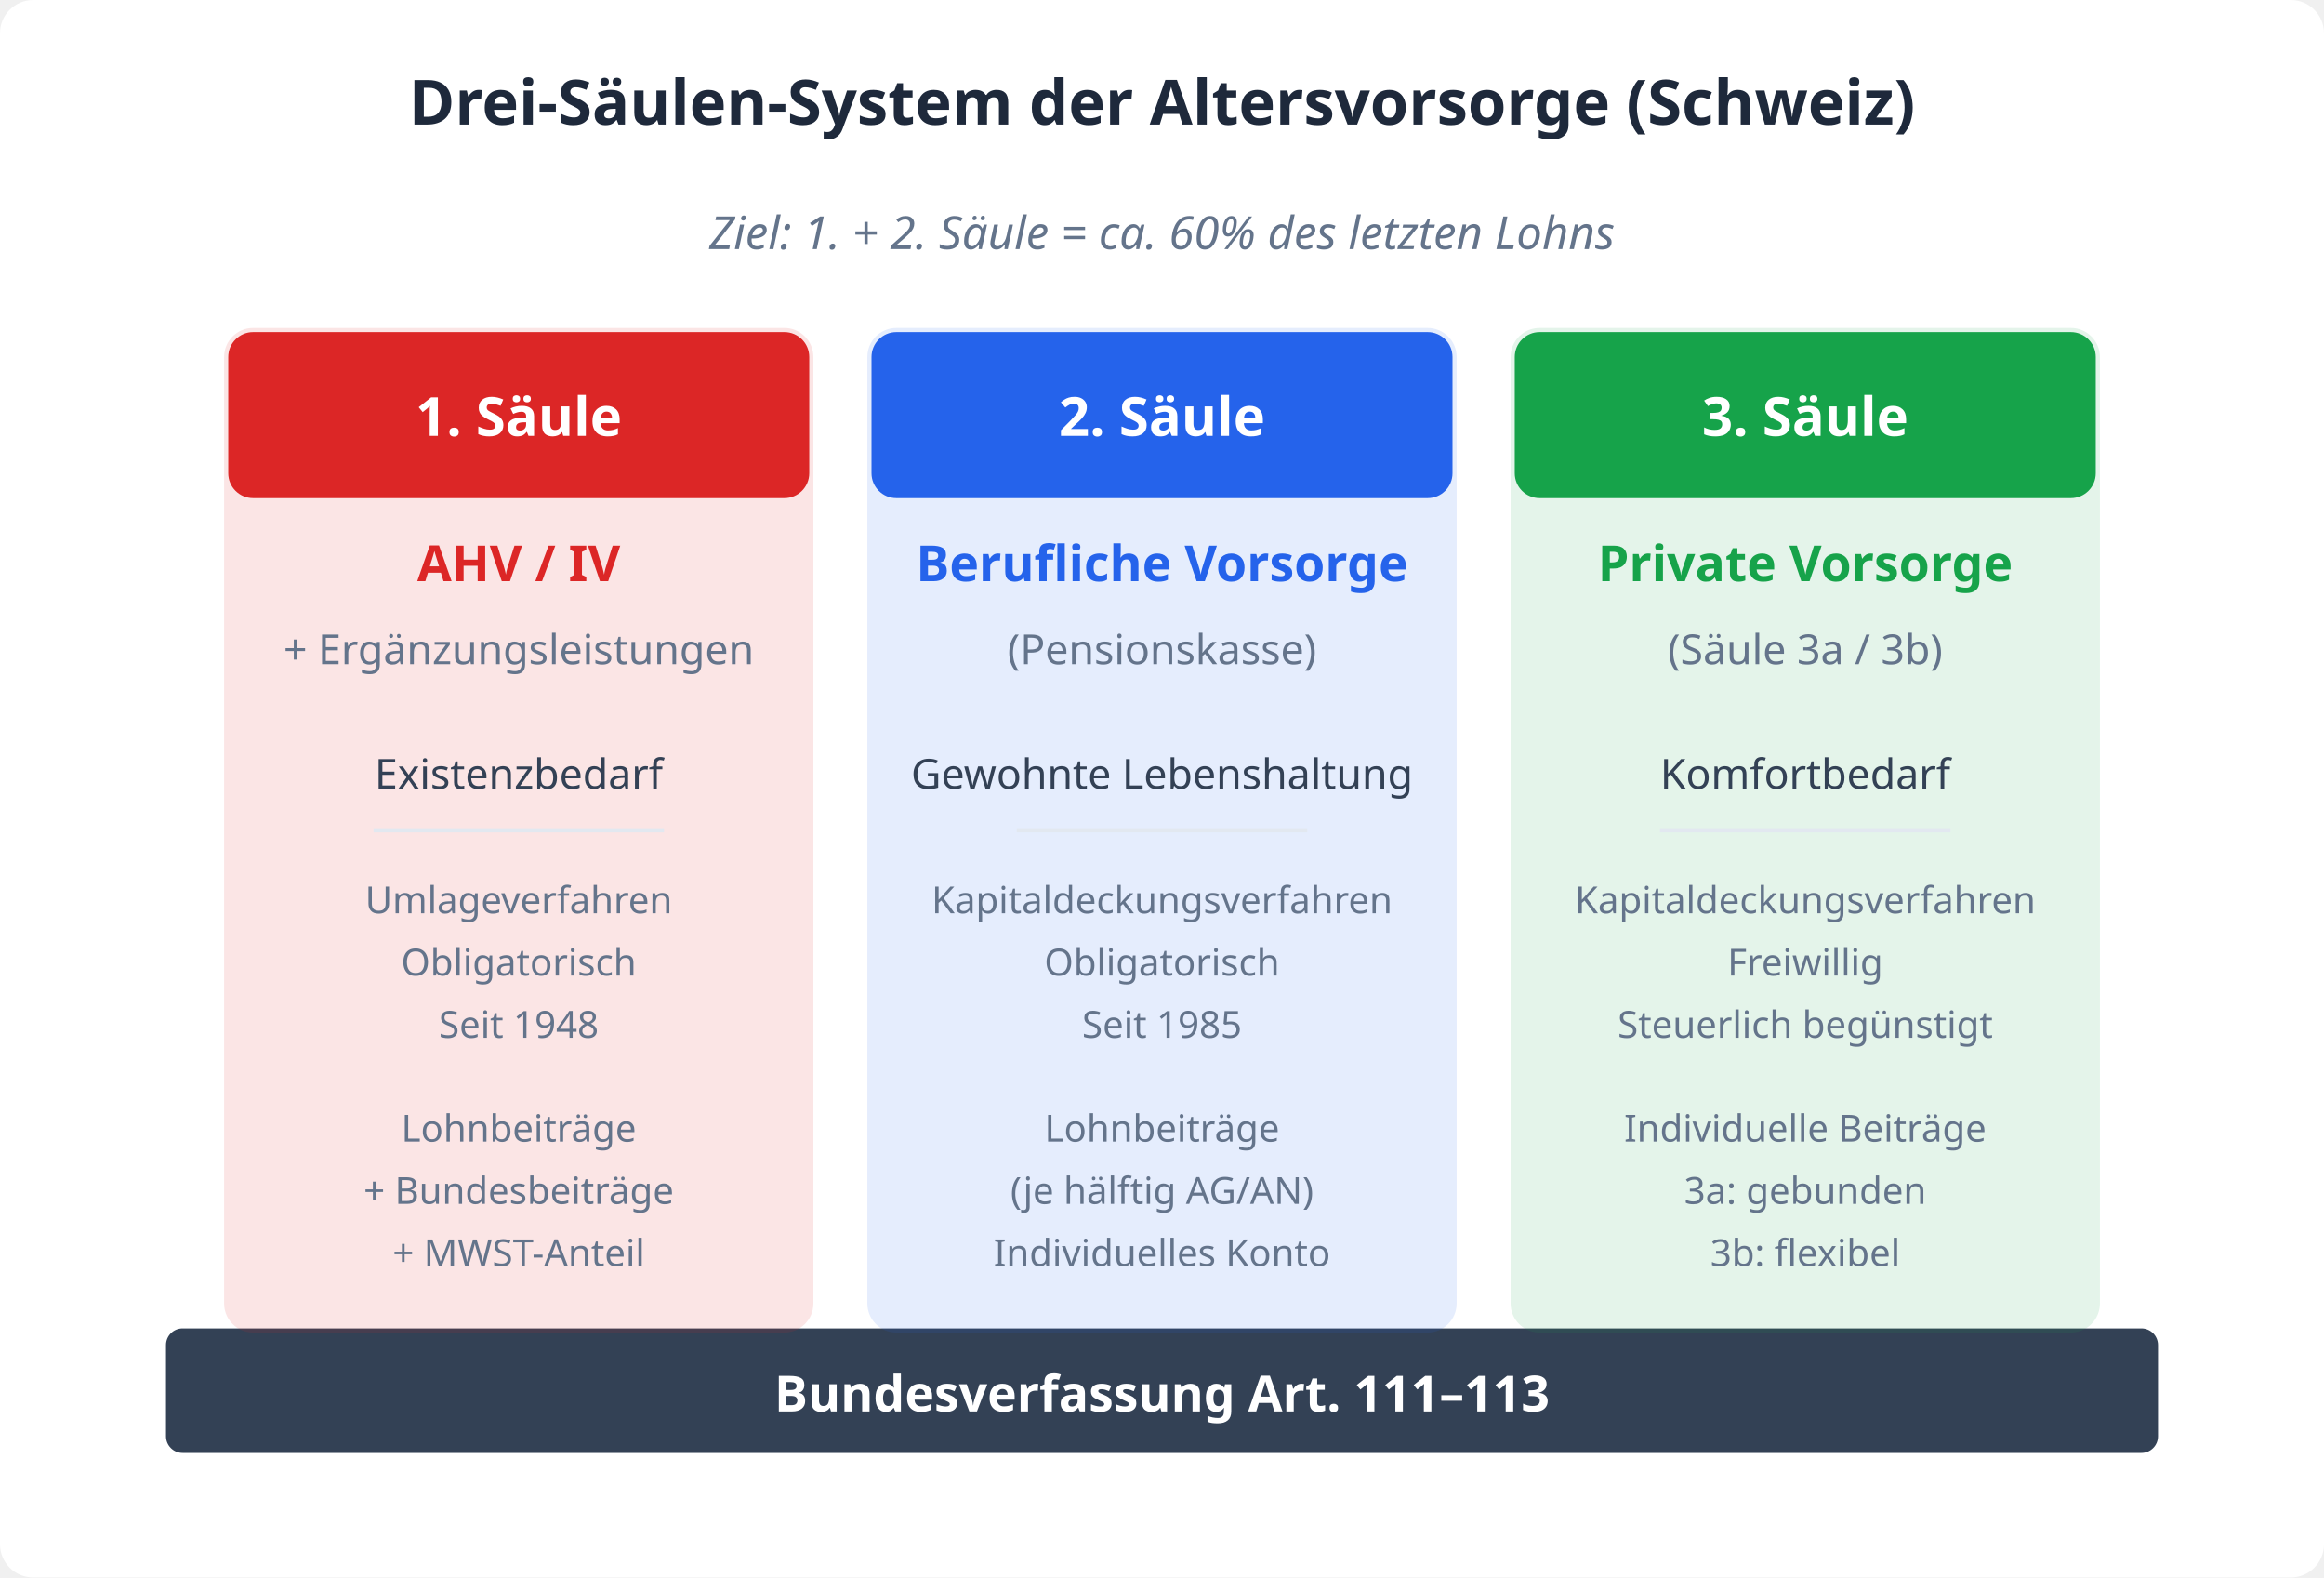
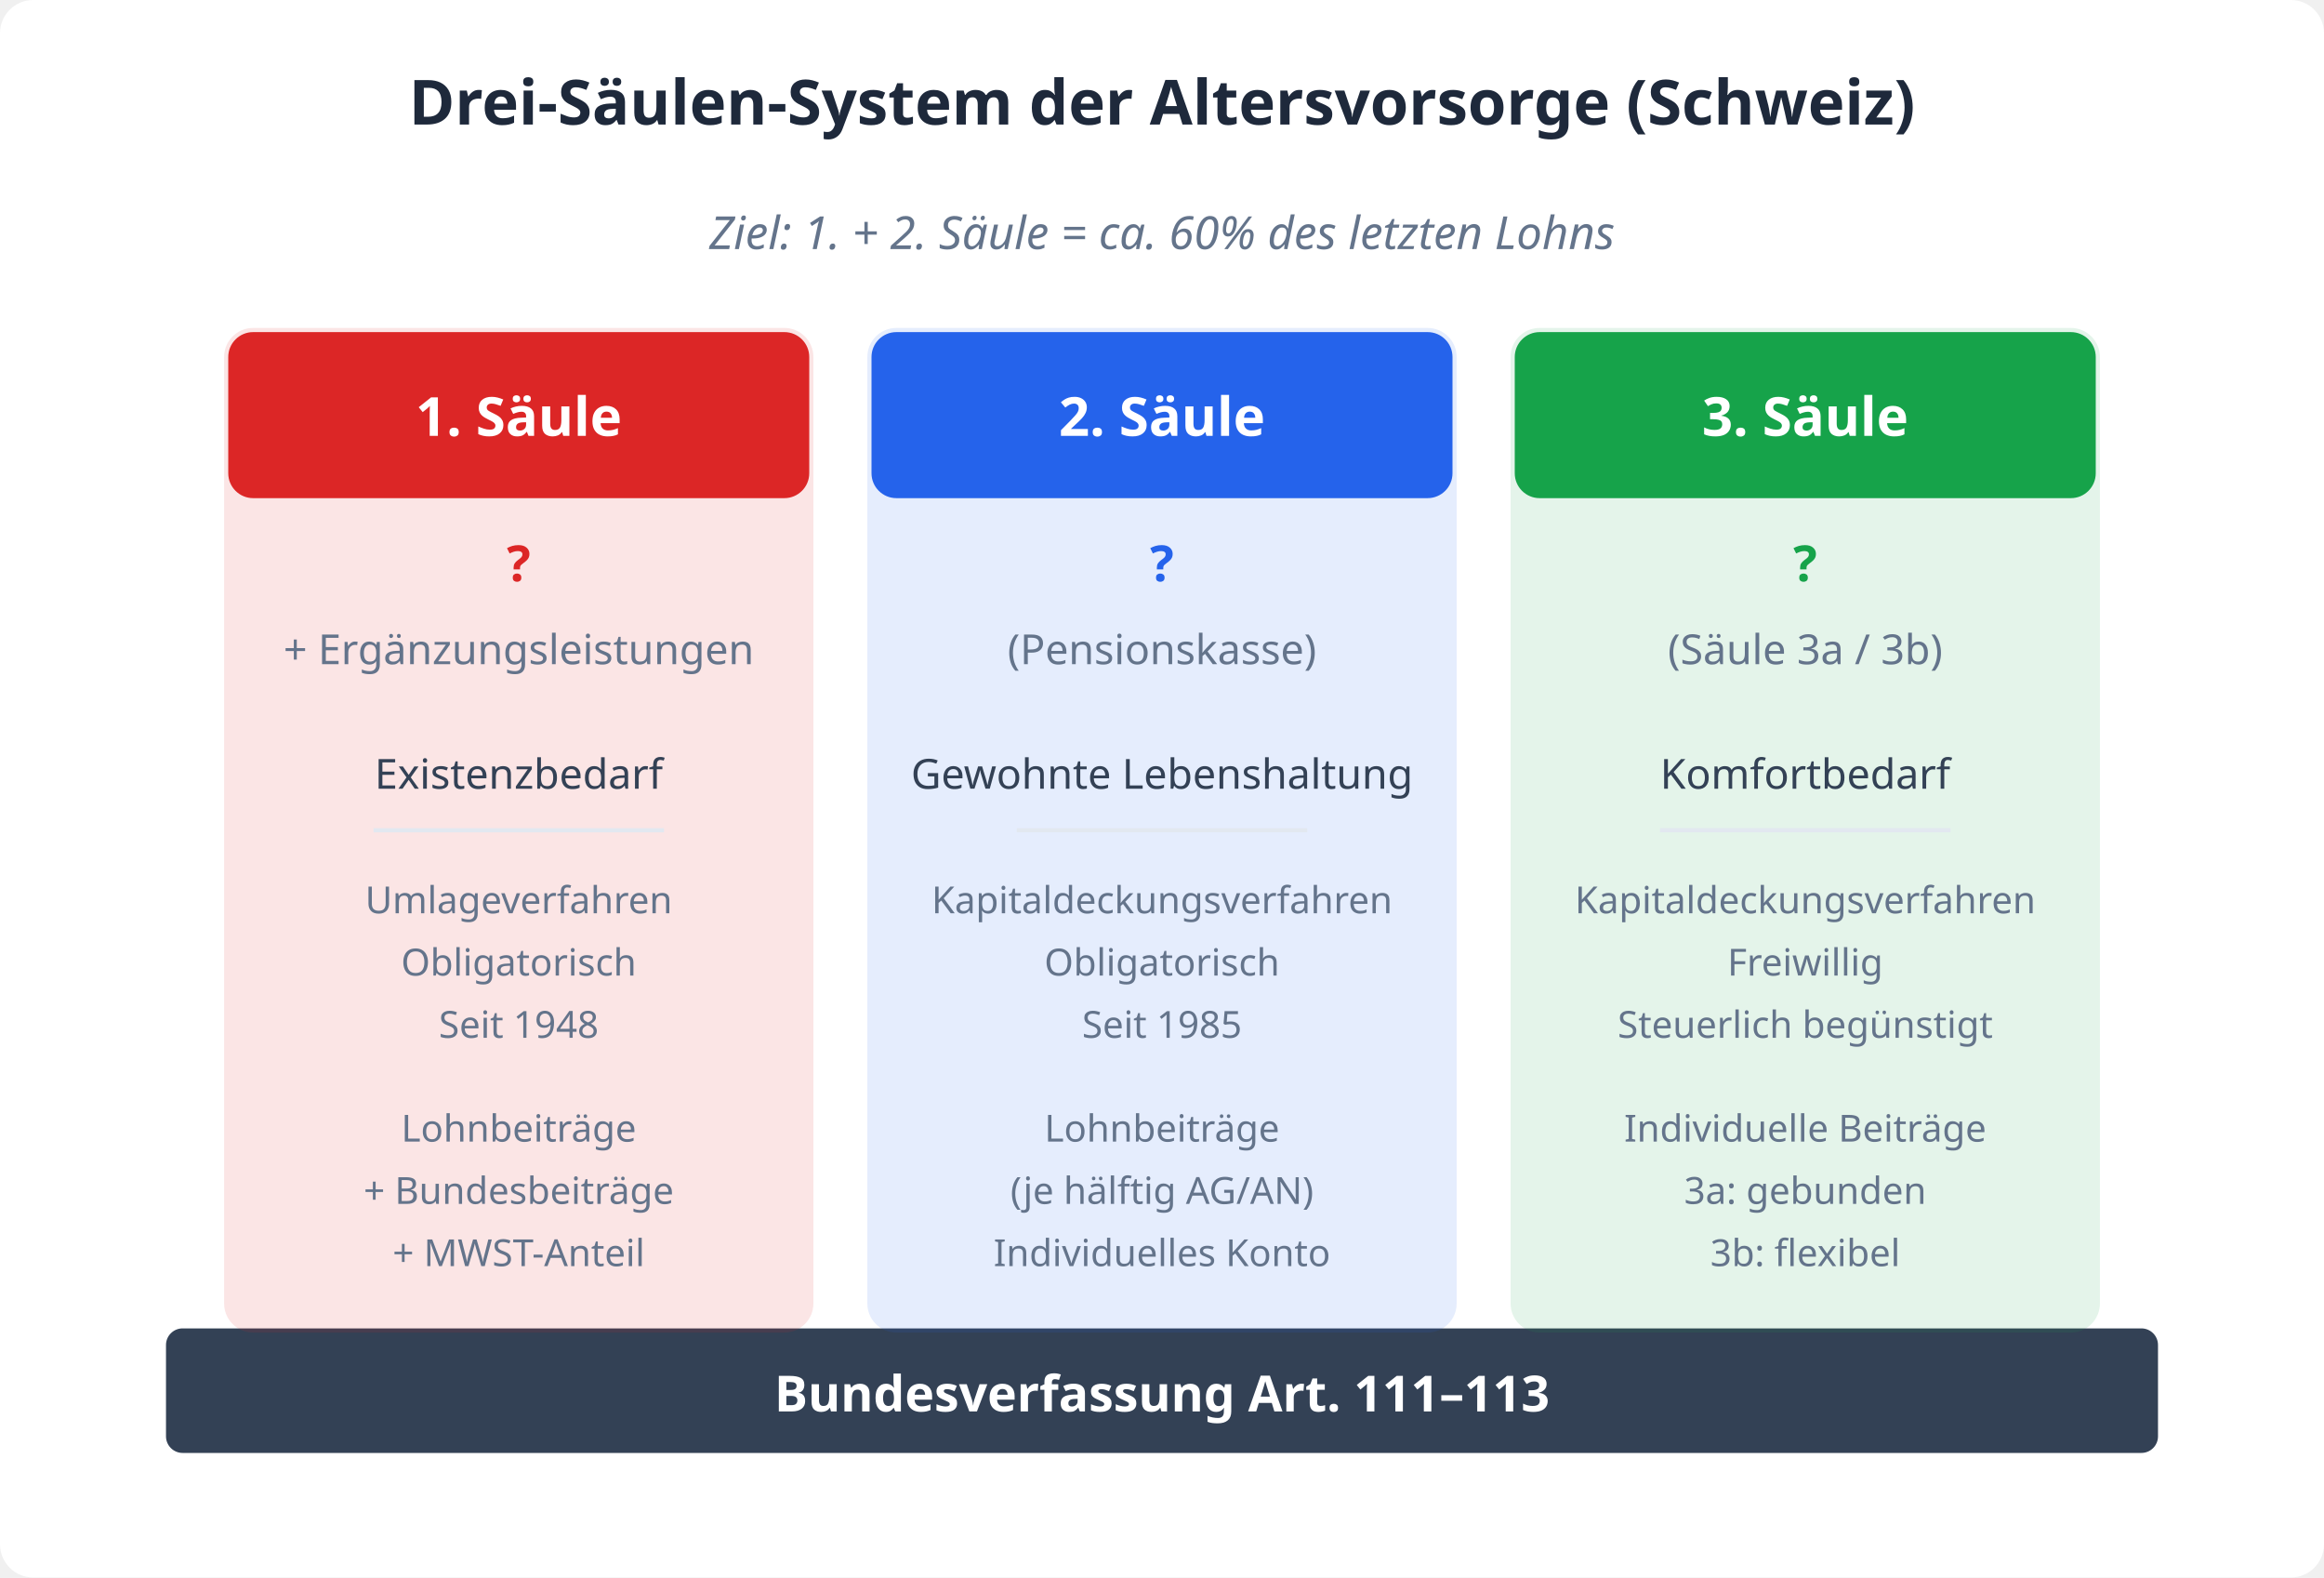
<svg xmlns="http://www.w3.org/2000/svg" viewBox="0 0 560 380" font-family="DM Sans, system-ui, sans-serif">
  <rect width="560" height="380" fill="#fff" rx="8" />
  <text x="280" y="30" text-anchor="middle" font-size="15" font-weight="700" fill="#1e293b">Drei-Säulen-System der Altersvorsorge (Schweiz)</text>
  <rect x="40" y="320" width="480" height="30" rx="4" fill="#334155" />
  <text x="280" y="340" text-anchor="middle" font-size="12" font-weight="600" fill="#fff">Bundesverfassung Art. 111–113</text>
  <rect x="55" y="80" width="140" height="240" rx="6" fill="#dc2626" opacity="0.12" stroke="#dc2626" stroke-width="2" />
  <rect x="55" y="80" width="140" height="40" rx="6" fill="#dc2626" />
  <text x="125" y="105" text-anchor="middle" font-size="13" font-weight="700" fill="#fff">1. Säule</text>
-   <text x="125" y="140" text-anchor="middle" font-size="12" font-weight="600" fill="#dc2626">AHV / IV</text>
+   <text x="125" y="140" text-anchor="middle" font-size="12" font-weight="600" fill="#dc2626">?</text>
  <text x="125" y="160" text-anchor="middle" font-size="10" fill="#64748b">+ Ergänzungsleistungen</text>
  <text x="125" y="190" text-anchor="middle" font-size="10" fill="#334155" font-weight="500">Existenzbedarf</text>
  <line x1="90" y1="200" x2="160" y2="200" stroke="#e2e8f0" stroke-width="1" />
  <text x="125" y="220" text-anchor="middle" font-size="9" fill="#64748b">Umlageverfahren</text>
  <text x="125" y="235" text-anchor="middle" font-size="9" fill="#64748b">Obligatorisch</text>
  <text x="125" y="250" text-anchor="middle" font-size="9" fill="#64748b">Seit 1948</text>
  <text x="125" y="275" text-anchor="middle" font-size="9" fill="#64748b">Lohnbeiträge</text>
  <text x="125" y="290" text-anchor="middle" font-size="9" fill="#64748b">+ Bundesbeiträge</text>
  <text x="125" y="305" text-anchor="middle" font-size="9" fill="#64748b">+ MWST-Anteil</text>
  <rect x="210" y="80" width="140" height="240" rx="6" fill="#2563eb" opacity="0.12" stroke="#2563eb" stroke-width="2" />
  <rect x="210" y="80" width="140" height="40" rx="6" fill="#2563eb" />
  <text x="280" y="105" text-anchor="middle" font-size="13" font-weight="700" fill="#fff">2. Säule</text>
-   <text x="280" y="140" text-anchor="middle" font-size="12" font-weight="600" fill="#2563eb">Berufliche Vorsorge</text>
+   <text x="280" y="140" text-anchor="middle" font-size="12" font-weight="600" fill="#2563eb">?</text>
  <text x="280" y="160" text-anchor="middle" font-size="10" fill="#64748b">(Pensionskasse)</text>
  <text x="280" y="190" text-anchor="middle" font-size="10" fill="#334155" font-weight="500">Gewohnte Lebenshaltung</text>
  <line x1="245" y1="200" x2="315" y2="200" stroke="#e2e8f0" stroke-width="1" />
  <text x="280" y="220" text-anchor="middle" font-size="9" fill="#64748b">Kapitaldeckungsverfahren</text>
  <text x="280" y="235" text-anchor="middle" font-size="9" fill="#64748b">Obligatorisch</text>
  <text x="280" y="250" text-anchor="middle" font-size="9" fill="#64748b">Seit 1985</text>
  <text x="280" y="275" text-anchor="middle" font-size="9" fill="#64748b">Lohnbeiträge</text>
  <text x="280" y="290" text-anchor="middle" font-size="9" fill="#64748b">(je hälftig AG/AN)</text>
  <text x="280" y="305" text-anchor="middle" font-size="9" fill="#64748b">Individuelles Konto</text>
  <rect x="365" y="80" width="140" height="240" rx="6" fill="#16a34a" opacity="0.12" stroke="#16a34a" stroke-width="2" />
  <rect x="365" y="80" width="140" height="40" rx="6" fill="#16a34a" />
  <text x="435" y="105" text-anchor="middle" font-size="13" font-weight="700" fill="#fff">3. Säule</text>
-   <text x="435" y="140" text-anchor="middle" font-size="12" font-weight="600" fill="#16a34a">Private Vorsorge</text>
+   <text x="435" y="140" text-anchor="middle" font-size="12" font-weight="600" fill="#16a34a">?</text>
  <text x="435" y="160" text-anchor="middle" font-size="10" fill="#64748b">(Säule 3a / 3b)</text>
  <text x="435" y="190" text-anchor="middle" font-size="10" fill="#334155" font-weight="500">Komfortbedarf</text>
  <line x1="400" y1="200" x2="470" y2="200" stroke="#e2e8f0" stroke-width="1" />
  <text x="435" y="220" text-anchor="middle" font-size="9" fill="#64748b">Kapitaldeckungsverfahren</text>
  <text x="435" y="235" text-anchor="middle" font-size="9" fill="#64748b">Freiwillig</text>
  <text x="435" y="250" text-anchor="middle" font-size="9" fill="#64748b">Steuerlich begünstigt</text>
  <text x="435" y="275" text-anchor="middle" font-size="9" fill="#64748b">Individuelle Beiträge</text>
  <text x="435" y="290" text-anchor="middle" font-size="9" fill="#64748b">3a: gebunden</text>
  <text x="435" y="305" text-anchor="middle" font-size="9" fill="#64748b">3b: flexibel</text>
  <text x="280" y="60" text-anchor="middle" font-size="11" fill="#64748b" font-style="italic">Ziel: 1. + 2. Säule = ca. 60% des letzten Lohns</text>
</svg>
